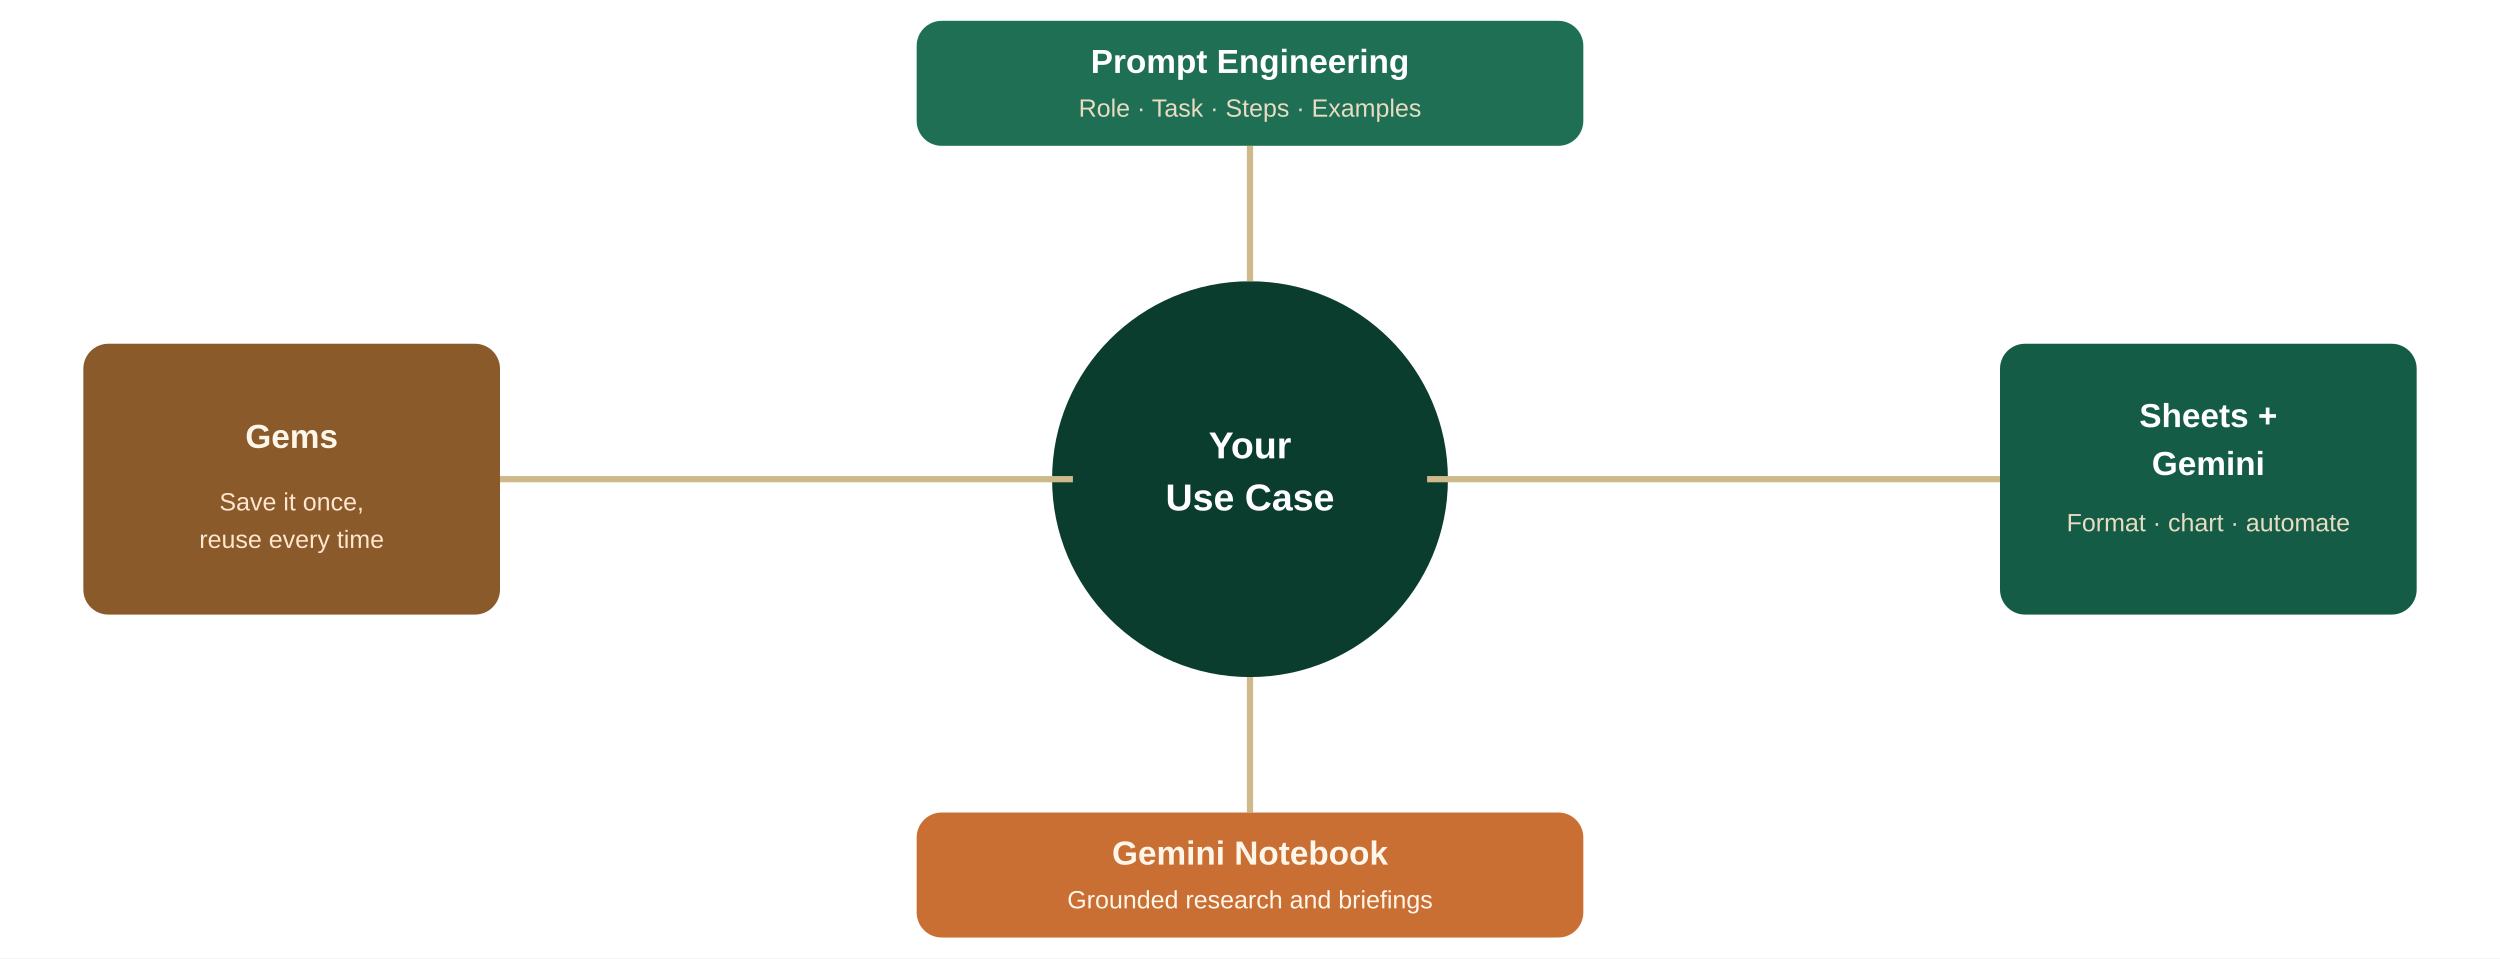
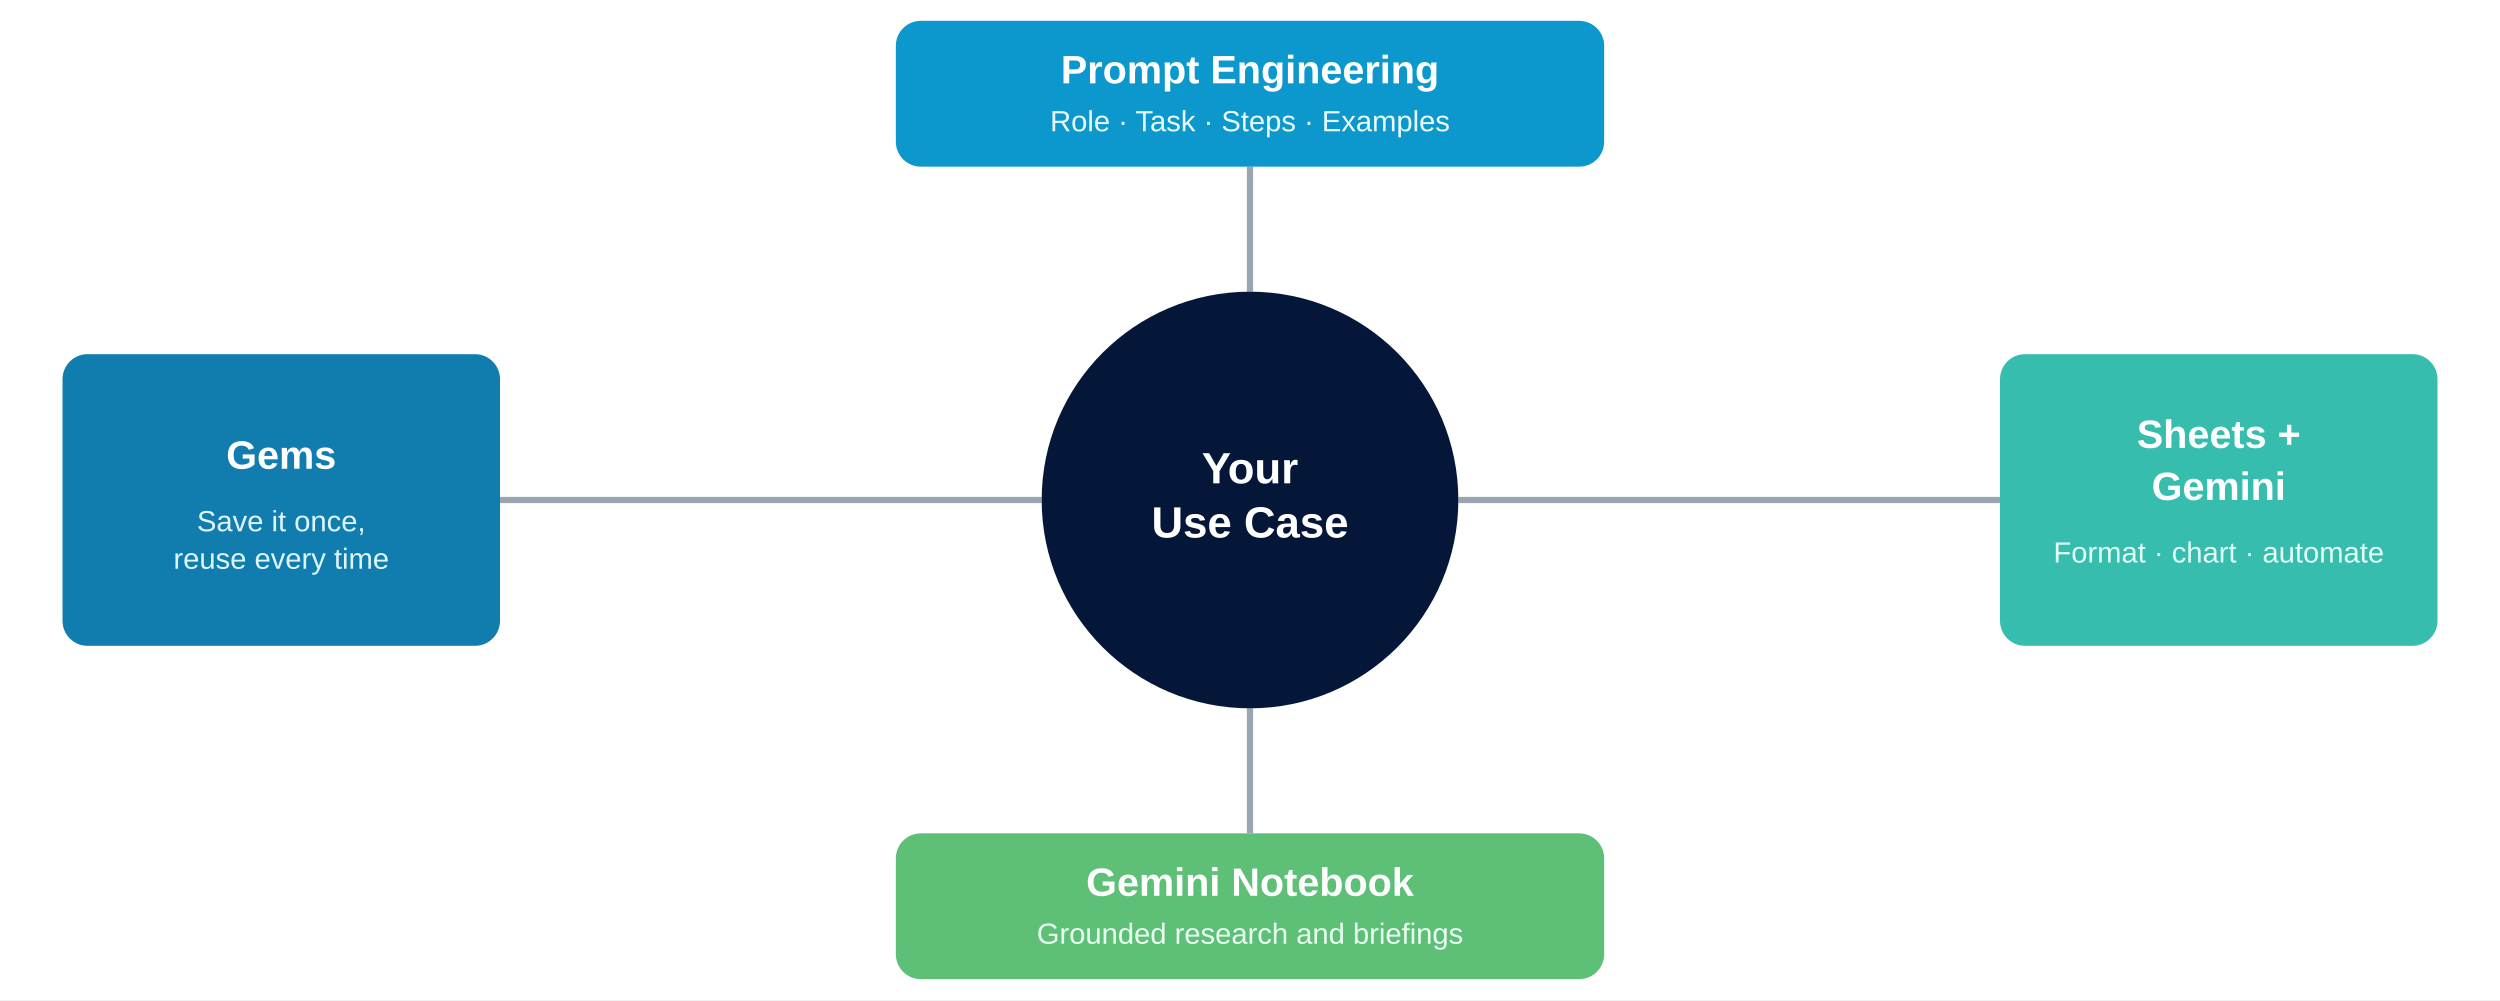
- <svg xmlns="http://www.w3.org/2000/svg" viewBox="0 0 1200 460" font-family="Arial, Helvetica, sans-serif">
-   <rect x="0" y="0" width="1200" height="460" fill="#ffffff" />
-   <circle cx="600" cy="230" r="95" fill="#0b3d2e" />
-   <text x="600" y="220" text-anchor="middle" fill="#ffffff" font-size="18" font-weight="bold">Your</text>
-   <text x="600" y="245" text-anchor="middle" fill="#ffffff" font-size="18" font-weight="bold">Use Case</text>
-   <g stroke="#cdb98a" stroke-width="3" fill="none">
-     <line x1="600" y1="135" x2="600" y2="70" />
-     <line x1="685" y1="230" x2="960" y2="230" />
-     <line x1="600" y1="325" x2="600" y2="390" />
-     <line x1="515" y1="230" x2="240" y2="230" />
+ <svg xmlns="http://www.w3.org/2000/svg" viewBox="0 0 1200 480" font-family="'Helvetica Neue', Arial, Helvetica, sans-serif">
+   <rect x="0" y="0" width="1200" height="480" fill="#ffffff" />
+   <g stroke="#9aa5b1" stroke-width="3" fill="none">
+     <line x1="600" y1="140" x2="600" y2="80" />
+     <line x1="700" y1="240" x2="960" y2="240" />
+     <line x1="600" y1="340" x2="600" y2="400" />
+     <line x1="500" y1="240" x2="240" y2="240" />
+   </g>
+   <circle cx="600" cy="240" r="100" fill="#041739" />
+   <text x="600" y="232" text-anchor="middle" fill="#ffffff" font-size="21" font-weight="bold">Your</text>
+   <text x="600" y="258" text-anchor="middle" fill="#ffffff" font-size="21" font-weight="bold">Use Case</text>
+   <g>
+     <rect x="430" y="10" width="340" height="70" rx="12" fill="#0C98CC" />
+     <text x="600" y="40" text-anchor="middle" fill="#ffffff" font-size="19" font-weight="bold">Prompt Engineering</text>
+     <text x="600" y="63" text-anchor="middle" fill="#eafbff" font-size="14">Role · Task · Steps · Examples</text>
  </g>
  <g>
-     <rect x="440" y="10" width="320" height="60" rx="12" fill="#1f6f54" />
-     <text x="600" y="35" text-anchor="middle" fill="#ffffff" font-size="16" font-weight="bold">Prompt Engineering</text>
-     <text x="600" y="56" text-anchor="middle" fill="#e8dcc3" font-size="12">Role · Task · Steps · Examples</text>
+     <rect x="960" y="170" width="210" height="140" rx="12" fill="#36BDAE" />
+     <text x="1065" y="215" text-anchor="middle" fill="#ffffff" font-size="19" font-weight="bold">Sheets +</text>
+     <text x="1065" y="240" text-anchor="middle" fill="#ffffff" font-size="19" font-weight="bold">Gemini</text>
+     <text x="1065" y="270" text-anchor="middle" fill="#e3fff7" font-size="14">Format · chart · automate</text>
  </g>
  <g>
-     <rect x="960" y="165" width="200" height="130" rx="12" fill="#145c45" />
-     <text x="1060" y="205" text-anchor="middle" fill="#ffffff" font-size="16" font-weight="bold">Sheets +</text>
-     <text x="1060" y="228" text-anchor="middle" fill="#ffffff" font-size="16" font-weight="bold">Gemini</text>
-     <text x="1060" y="255" text-anchor="middle" fill="#e8dcc3" font-size="12">Format · chart · automate</text>
+     <rect x="430" y="400" width="340" height="70" rx="12" fill="#5EBF77" />
+     <text x="600" y="430" text-anchor="middle" fill="#ffffff" font-size="19" font-weight="bold">Gemini Notebook</text>
+     <text x="600" y="453" text-anchor="middle" fill="#eafff1" font-size="14">Grounded research and briefings</text>
  </g>
  <g>
-     <rect x="440" y="390" width="320" height="60" rx="12" fill="#c96f34" />
-     <text x="600" y="415" text-anchor="middle" fill="#fff6ea" font-size="16" font-weight="bold">Gemini Notebook</text>
-     <text x="600" y="436" text-anchor="middle" fill="#fff6ea" font-size="12">Grounded research and briefings</text>
-   </g>
-   <g>
-     <rect x="40" y="165" width="200" height="130" rx="12" fill="#8a5a2b" />
-     <text x="140" y="215" text-anchor="middle" fill="#fff6ea" font-size="16" font-weight="bold">Gems</text>
-     <text x="140" y="245" text-anchor="middle" fill="#ffe6cf" font-size="12">Save it once,</text>
-     <text x="140" y="263" text-anchor="middle" fill="#ffe6cf" font-size="12">reuse every time</text>
+     <rect x="30" y="170" width="210" height="140" rx="12" fill="#117DAF" />
+     <text x="135" y="225" text-anchor="middle" fill="#ffffff" font-size="19" font-weight="bold">Gems</text>
+     <text x="135" y="255" text-anchor="middle" fill="#dff6ff" font-size="14">Save it once,</text>
+     <text x="135" y="273" text-anchor="middle" fill="#dff6ff" font-size="14">reuse every time</text>
  </g>
</svg>
